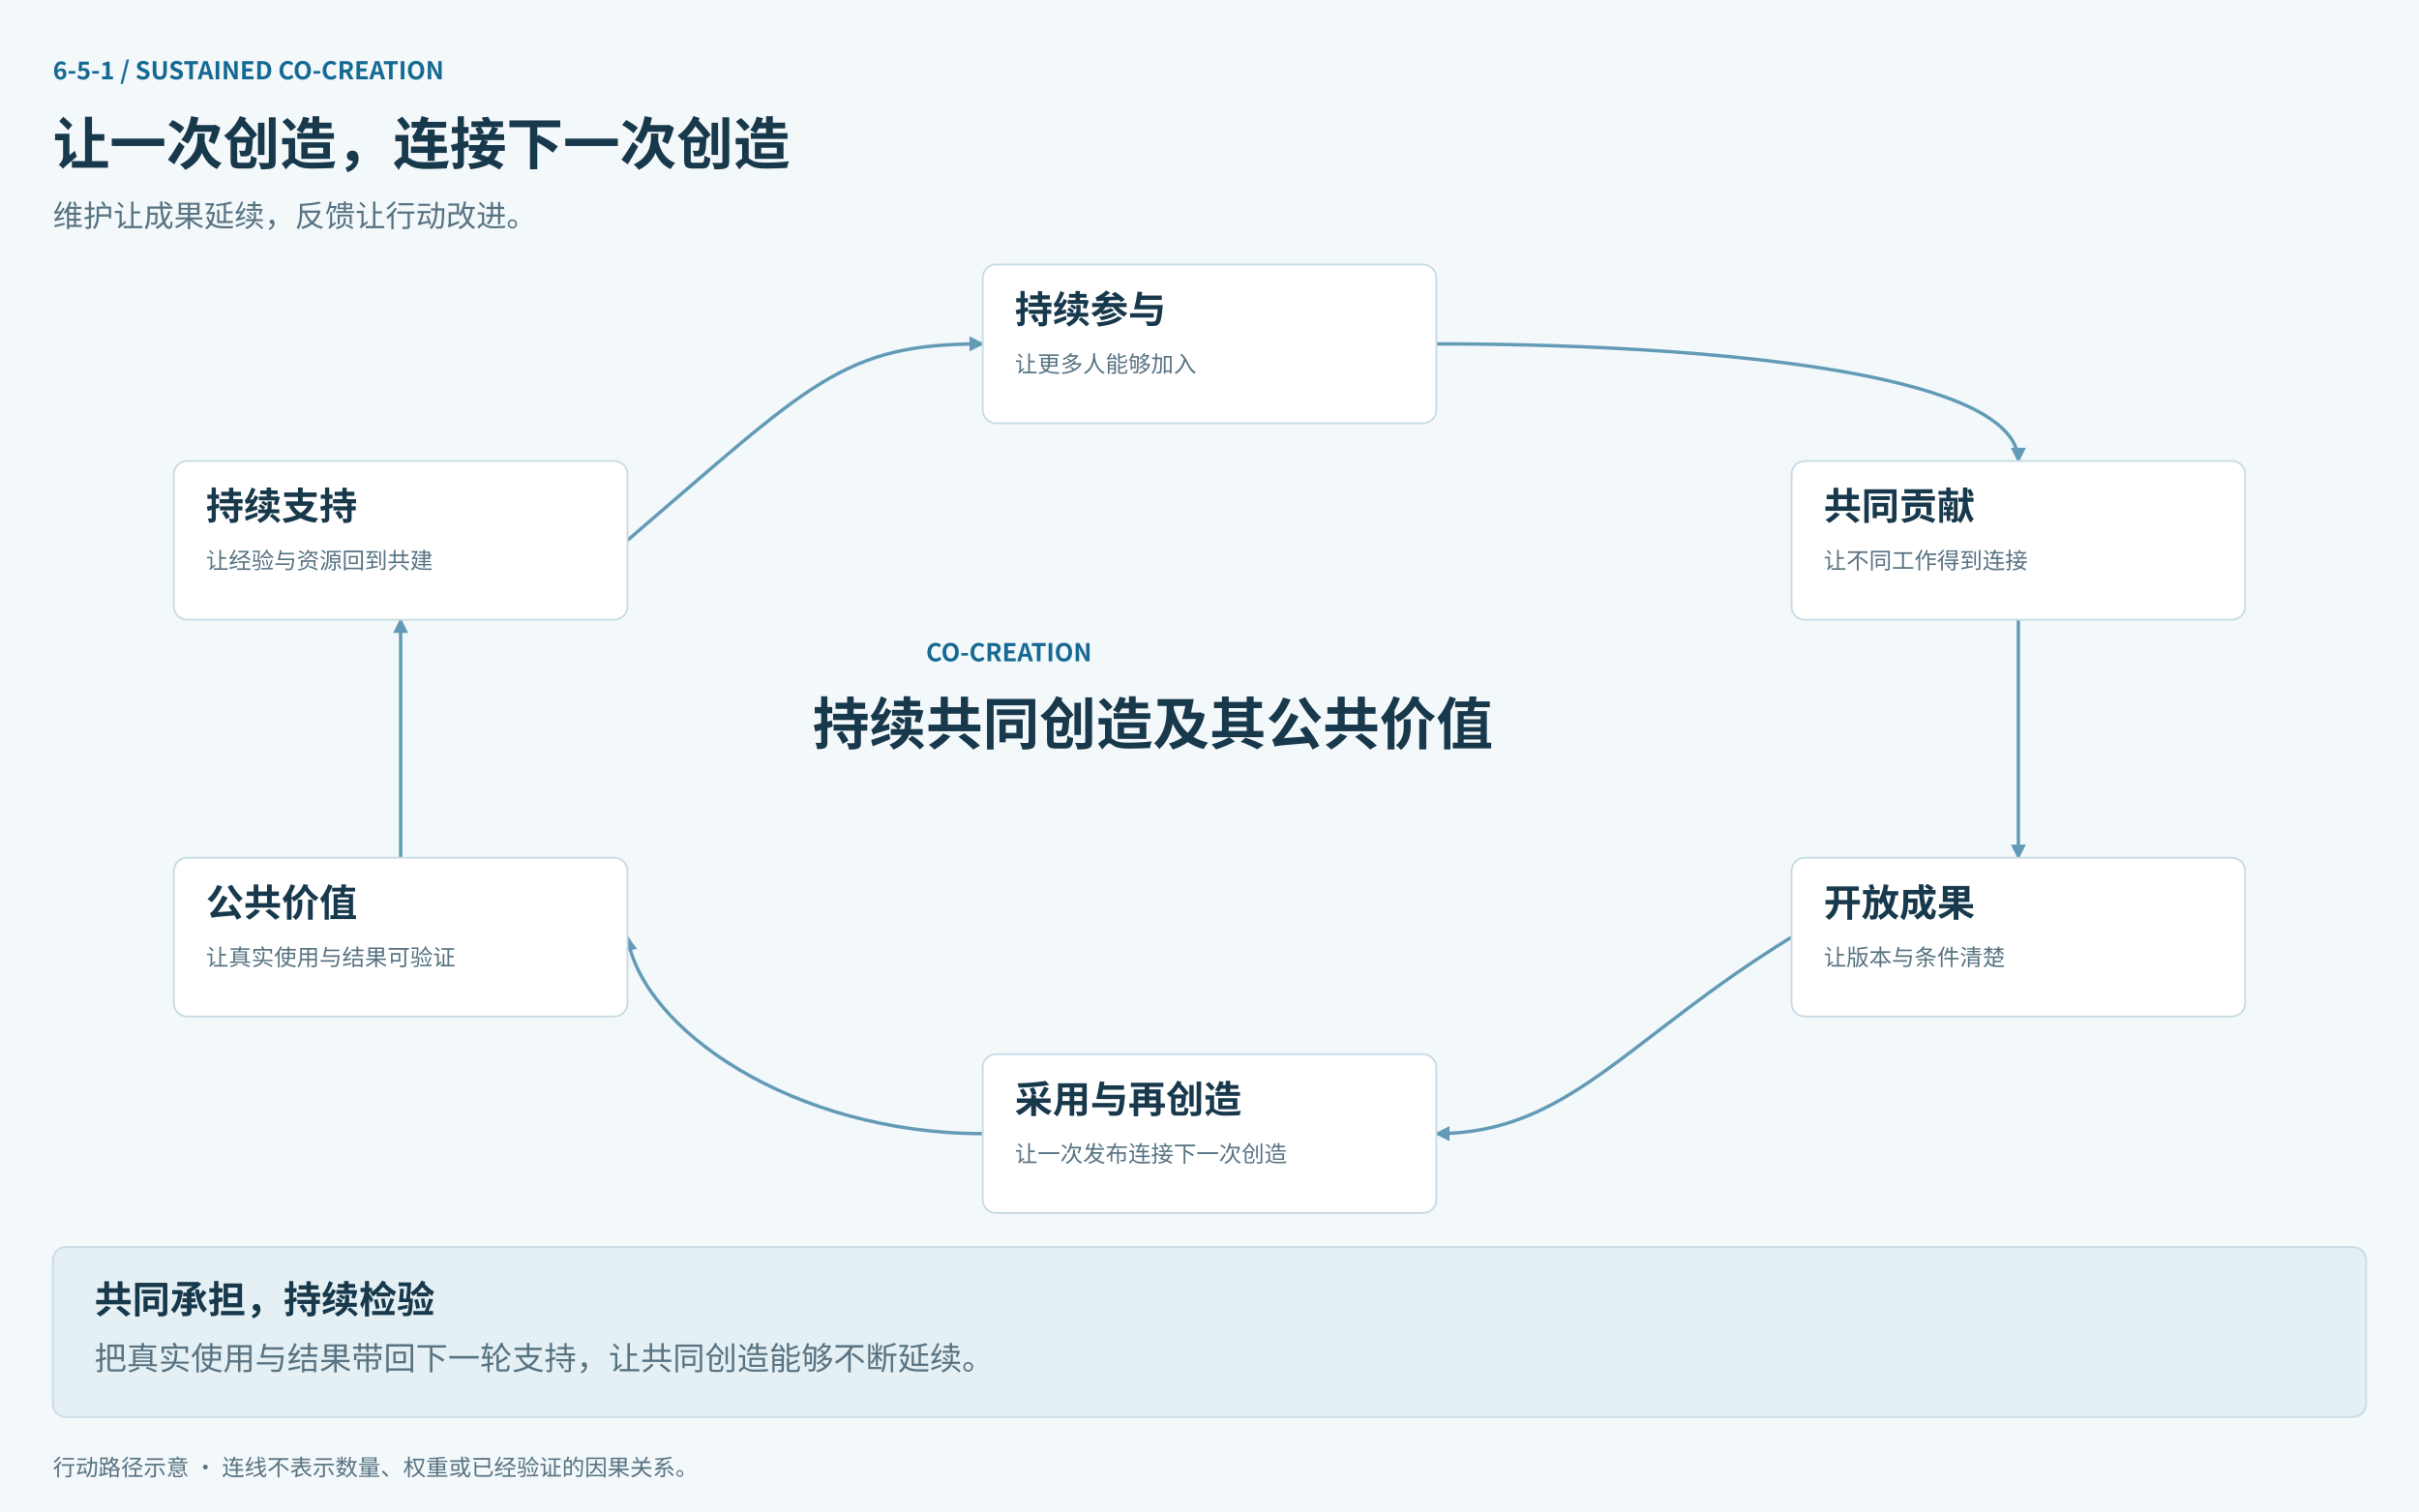
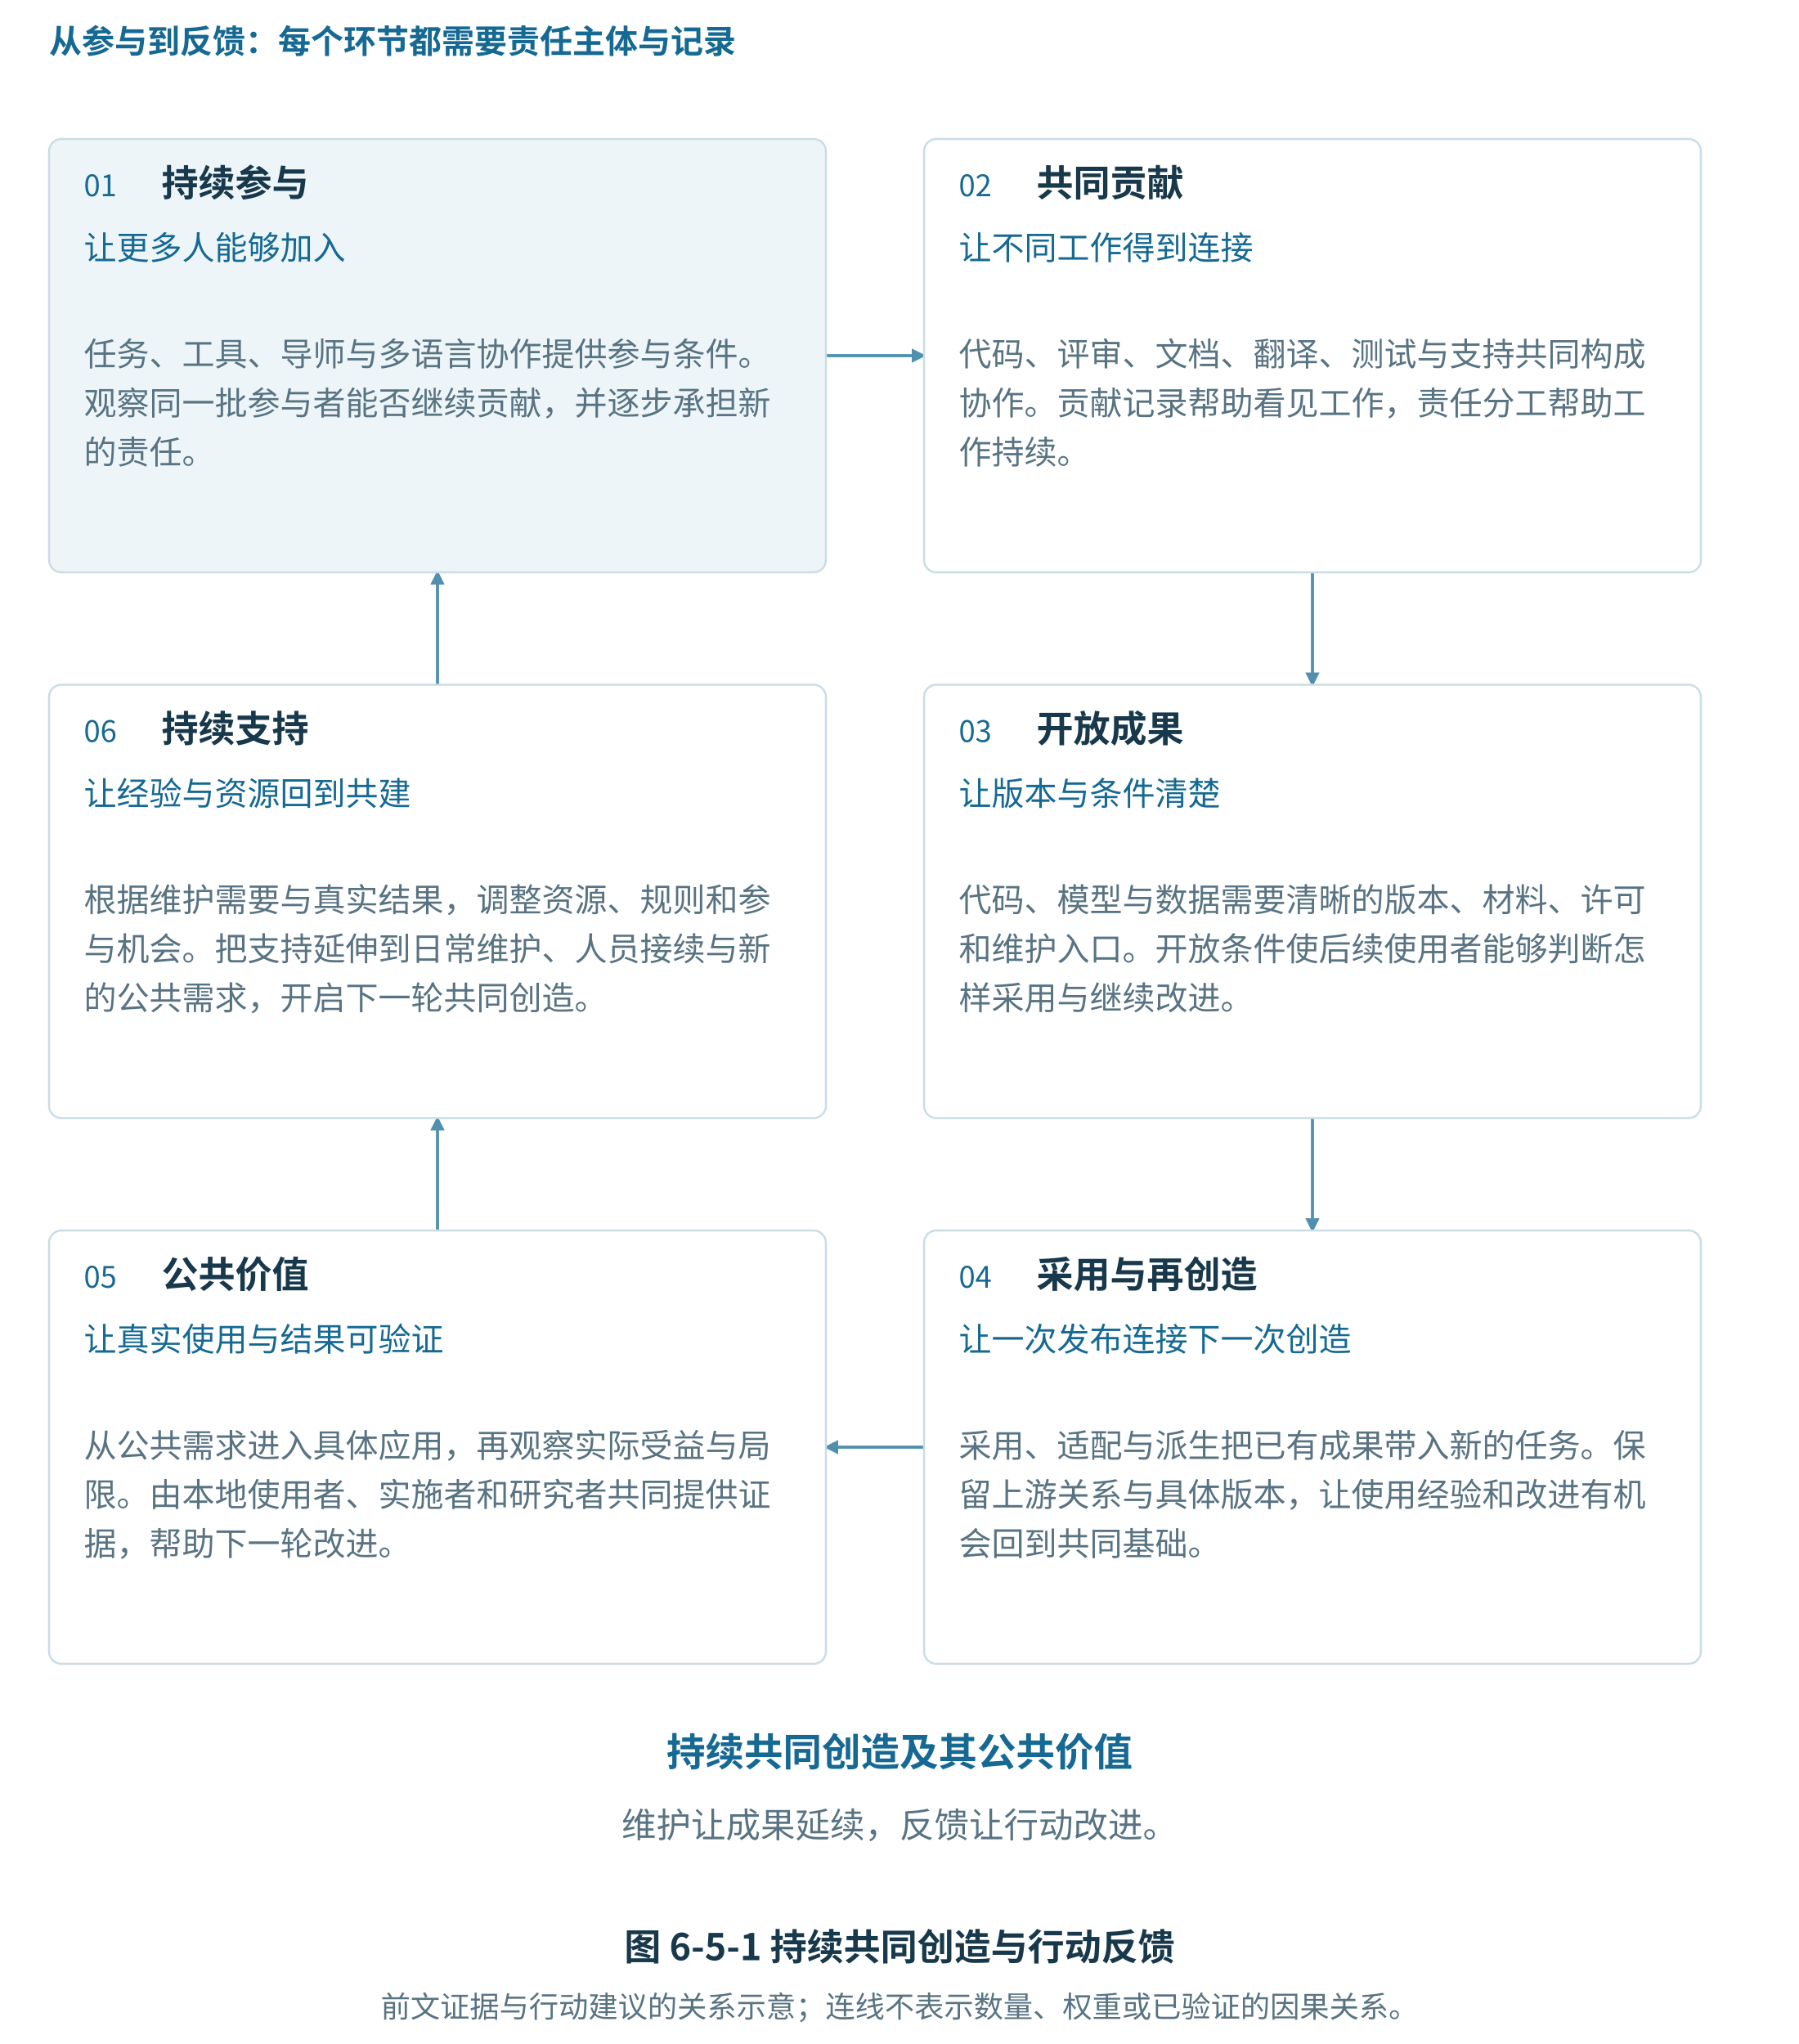
- <svg xmlns="http://www.w3.org/2000/svg" width="1280" height="800" viewBox="0 0 1280 800" role="img">
-   <rect width="1280" height="800" fill="#f3f8fa" />
+ <svg xmlns="http://www.w3.org/2000/svg" width="880" height="1000" viewBox="0 0 880 1000" role="img">
  <defs>
-     <marker id="arrow" markerWidth="8" markerHeight="8" refX="7" refY="4" orient="auto" markerUnits="userSpaceOnUse">
-       <path d="M0 0L8 4L0 8" fill="#156993" />
+     <marker id="arrow" markerWidth="7" markerHeight="7" refX="6" refY="3.5" orient="auto" markerUnits="userSpaceOnUse">
+       <path d="M0 0L7 3.5L0 7" fill="#156993" />
    </marker>
  </defs>
+   <rect width="880" height="1000" fill="#ffffff" />
  <g font-family="Noto Sans CJK SC,Arial,sans-serif" fill="#18394c">
-     <text x="28" y="42" font-size="13" font-weight="600" fill="#156993">6-5-1 / SUSTAINED CO-CREATION</text>
-     <text x="28" y="87" font-size="30" font-weight="600" fill="#18394c">让一次创造，连接下一次创造</text>
-     <text x="28" y="120" font-size="16" font-weight="400" fill="#587382">维护让成果延续，反馈让行动改进。</text>
-     <path d="M760 182C890 182 1068 195 1068 244" stroke="#156993" stroke-width="1.8" fill="none" opacity="0.65" marker-end="url(#arrow)" />
-     <path d="M1068 328V454" stroke="#156993" stroke-width="1.8" fill="none" opacity="0.65" marker-end="url(#arrow)" />
-     <path d="M948 496C860 550 830 600 760 600" stroke="#156993" stroke-width="1.8" fill="none" opacity="0.65" marker-end="url(#arrow)" />
-     <path d="M520 600C420 600 340 545 332 496" stroke="#156993" stroke-width="1.8" fill="none" opacity="0.65" marker-end="url(#arrow)" />
-     <path d="M212 454V328" stroke="#156993" stroke-width="1.8" fill="none" opacity="0.65" marker-end="url(#arrow)" />
-     <path d="M332 286C430 202 446 182 520 182" stroke="#156993" stroke-width="1.8" fill="none" opacity="0.65" marker-end="url(#arrow)" />
-     <rect x="520" y="140" width="240" height="84" rx="7" fill="#fff" stroke="#cadce5" />
-     <text x="537" y="171" font-size="20" font-weight="600" fill="#18394c">持续参与</text>
-     <text x="537" y="197" font-size="12" font-weight="400" fill="#587382">让更多人能够加入</text>
-     <rect x="948" y="244" width="240" height="84" rx="7" fill="#fff" stroke="#cadce5" />
-     <text x="965" y="275" font-size="20" font-weight="600" fill="#18394c">共同贡献</text>
-     <text x="965" y="301" font-size="12" font-weight="400" fill="#587382">让不同工作得到连接</text>
-     <rect x="948" y="454" width="240" height="84" rx="7" fill="#fff" stroke="#cadce5" />
-     <text x="965" y="485" font-size="20" font-weight="600" fill="#18394c">开放成果</text>
-     <text x="965" y="511" font-size="12" font-weight="400" fill="#587382">让版本与条件清楚</text>
-     <rect x="520" y="558" width="240" height="84" rx="7" fill="#fff" stroke="#cadce5" />
-     <text x="537" y="589" font-size="20" font-weight="600" fill="#18394c">采用与再创造</text>
-     <text x="537" y="615" font-size="12" font-weight="400" fill="#587382">让一次发布连接下一次创造</text>
-     <rect x="92" y="454" width="240" height="84" rx="7" fill="#fff" stroke="#cadce5" />
-     <text x="109" y="485" font-size="20" font-weight="600" fill="#18394c">公共价值</text>
-     <text x="109" y="511" font-size="12" font-weight="400" fill="#587382">让真实使用与结果可验证</text>
-     <rect x="92" y="244" width="240" height="84" rx="7" fill="#fff" stroke="#cadce5" />
-     <text x="109" y="275" font-size="20" font-weight="600" fill="#18394c">持续支持</text>
-     <text x="109" y="301" font-size="12" font-weight="400" fill="#587382">让经验与资源回到共建</text>
-     <text x="490" y="350" font-size="13" font-weight="600" fill="#156993">CO-CREATION</text>
-     <text x="430" y="394" font-size="30" font-weight="600" fill="#18394c">持续共同创造及其公共价值</text>
-     <rect x="28" y="660" width="1224" height="90" rx="7" fill="#e5f0f4" stroke="#cadce5" />
-     <text x="50" y="695" font-size="20" font-weight="600" fill="#18394c">共同承担，持续检验</text>
-     <text x="50" y="725" font-size="17" font-weight="400" fill="#587382">把真实使用与结果带回下一轮支持，让共同创造能够不断延续。</text>
-     <text x="28" y="781" font-size="12" font-weight="400" fill="#587382">行动路径示意 · 连线不表示数量、权重或已经验证的因果关系。</text>
+     <text x="24" y="26" text-anchor="start" font-size="16" font-weight="600" fill="#156993">从参与到反馈：每个环节都需要责任主体与记录</text>
+     <path d="M404 174.0H452" stroke="#156993" stroke-width="1.5" fill="none" opacity="0.75" marker-end="url(#arrow)" />
+     <path d="M642 280V335" stroke="#156993" stroke-width="1.5" fill="none" opacity="0.75" marker-end="url(#arrow)" />
+     <path d="M642 547V602" stroke="#156993" stroke-width="1.5" fill="none" opacity="0.75" marker-end="url(#arrow)" />
+     <path d="M452 708.0H404" stroke="#156993" stroke-width="1.5" fill="none" opacity="0.75" marker-end="url(#arrow)" />
+     <path d="M214 602V547" stroke="#156993" stroke-width="1.5" fill="none" opacity="0.75" marker-end="url(#arrow)" />
+     <path d="M214 335V280" stroke="#156993" stroke-width="1.5" fill="none" opacity="0.75" marker-end="url(#arrow)" />
+     <rect x="24" y="68" width="380" height="212" rx="6" fill="#edf5f8" stroke="#cadce5" />
+     <text x="41" y="96" text-anchor="start" font-size="14.5" font-weight="400" fill="#156993">01</text>
+     <text x="79" y="96" text-anchor="start" font-size="18" font-weight="600" fill="#18394c">持续参与</text>
+     <text x="41" y="127" text-anchor="start" font-size="16" font-weight="400" fill="#156993">让更多人能够加入</text>
+     <text x="41" y="179" text-anchor="start" font-size="16" font-weight="400" fill="#587382">任务、工具、导师与多语言协作提供参与条件。</text>
+     <text x="41" y="203" text-anchor="start" font-size="16" font-weight="400" fill="#587382">观察同一批参与者能否继续贡献，并逐步承担新</text>
+     <text x="41" y="227" text-anchor="start" font-size="16" font-weight="400" fill="#587382">的责任。</text>
+     <rect x="452" y="68" width="380" height="212" rx="6" fill="#ffffff" stroke="#cadce5" />
+     <text x="469" y="96" text-anchor="start" font-size="14.5" font-weight="400" fill="#156993">02</text>
+     <text x="507" y="96" text-anchor="start" font-size="18" font-weight="600" fill="#18394c">共同贡献</text>
+     <text x="469" y="127" text-anchor="start" font-size="16" font-weight="400" fill="#156993">让不同工作得到连接</text>
+     <text x="469" y="179" text-anchor="start" font-size="16" font-weight="400" fill="#587382">代码、评审、文档、翻译、测试与支持共同构成</text>
+     <text x="469" y="203" text-anchor="start" font-size="16" font-weight="400" fill="#587382">协作。贡献记录帮助看见工作，责任分工帮助工</text>
+     <text x="469" y="227" text-anchor="start" font-size="16" font-weight="400" fill="#587382">作持续。</text>
+     <rect x="452" y="335" width="380" height="212" rx="6" fill="#ffffff" stroke="#cadce5" />
+     <text x="469" y="363" text-anchor="start" font-size="14.5" font-weight="400" fill="#156993">03</text>
+     <text x="507" y="363" text-anchor="start" font-size="18" font-weight="600" fill="#18394c">开放成果</text>
+     <text x="469" y="394" text-anchor="start" font-size="16" font-weight="400" fill="#156993">让版本与条件清楚</text>
+     <text x="469" y="446" text-anchor="start" font-size="16" font-weight="400" fill="#587382">代码、模型与数据需要清晰的版本、材料、许可</text>
+     <text x="469" y="470" text-anchor="start" font-size="16" font-weight="400" fill="#587382">和维护入口。开放条件使后续使用者能够判断怎</text>
+     <text x="469" y="494" text-anchor="start" font-size="16" font-weight="400" fill="#587382">样采用与继续改进。</text>
+     <rect x="452" y="602" width="380" height="212" rx="6" fill="#ffffff" stroke="#cadce5" />
+     <text x="469" y="630" text-anchor="start" font-size="14.5" font-weight="400" fill="#156993">04</text>
+     <text x="507" y="630" text-anchor="start" font-size="18" font-weight="600" fill="#18394c">采用与再创造</text>
+     <text x="469" y="661" text-anchor="start" font-size="16" font-weight="400" fill="#156993">让一次发布连接下一次创造</text>
+     <text x="469" y="713" text-anchor="start" font-size="16" font-weight="400" fill="#587382">采用、适配与派生把已有成果带入新的任务。保</text>
+     <text x="469" y="737" text-anchor="start" font-size="16" font-weight="400" fill="#587382">留上游关系与具体版本，让使用经验和改进有机</text>
+     <text x="469" y="761" text-anchor="start" font-size="16" font-weight="400" fill="#587382">会回到共同基础。</text>
+     <rect x="24" y="602" width="380" height="212" rx="6" fill="#ffffff" stroke="#cadce5" />
+     <text x="41" y="630" text-anchor="start" font-size="14.5" font-weight="400" fill="#156993">05</text>
+     <text x="79" y="630" text-anchor="start" font-size="18" font-weight="600" fill="#18394c">公共价值</text>
+     <text x="41" y="661" text-anchor="start" font-size="16" font-weight="400" fill="#156993">让真实使用与结果可验证</text>
+     <text x="41" y="713" text-anchor="start" font-size="16" font-weight="400" fill="#587382">从公共需求进入具体应用，再观察实际受益与局</text>
+     <text x="41" y="737" text-anchor="start" font-size="16" font-weight="400" fill="#587382">限。由本地使用者、实施者和研究者共同提供证</text>
+     <text x="41" y="761" text-anchor="start" font-size="16" font-weight="400" fill="#587382">据，帮助下一轮改进。</text>
+     <rect x="24" y="335" width="380" height="212" rx="6" fill="#ffffff" stroke="#cadce5" />
+     <text x="41" y="363" text-anchor="start" font-size="14.5" font-weight="400" fill="#156993">06</text>
+     <text x="79" y="363" text-anchor="start" font-size="18" font-weight="600" fill="#18394c">持续支持</text>
+     <text x="41" y="394" text-anchor="start" font-size="16" font-weight="400" fill="#156993">让经验与资源回到共建</text>
+     <text x="41" y="446" text-anchor="start" font-size="16" font-weight="400" fill="#587382">根据维护需要与真实结果，调整资源、规则和参</text>
+     <text x="41" y="470" text-anchor="start" font-size="16" font-weight="400" fill="#587382">与机会。把支持延伸到日常维护、人员接续与新</text>
+     <text x="41" y="494" text-anchor="start" font-size="16" font-weight="400" fill="#587382">的公共需求，开启下一轮共同创造。</text>
+     <text x="440" y="864" text-anchor="middle" font-size="19" font-weight="600" fill="#156993">持续共同创造及其公共价值</text>
+     <text x="440" y="899" text-anchor="middle" font-size="17" font-weight="400" fill="#587382">维护让成果延续，反馈让行动改进。</text>
+     <text x="440" y="959" text-anchor="middle" font-size="18" font-weight="600" fill="#18394c">图 6-5-1 持续共同创造与行动反馈</text>
+     <text x="440" y="987" text-anchor="middle" font-size="14.5" font-weight="400" fill="#587382">前文证据与行动建议的关系示意；连线不表示数量、权重或已验证的因果关系。</text>
  </g>
</svg>
